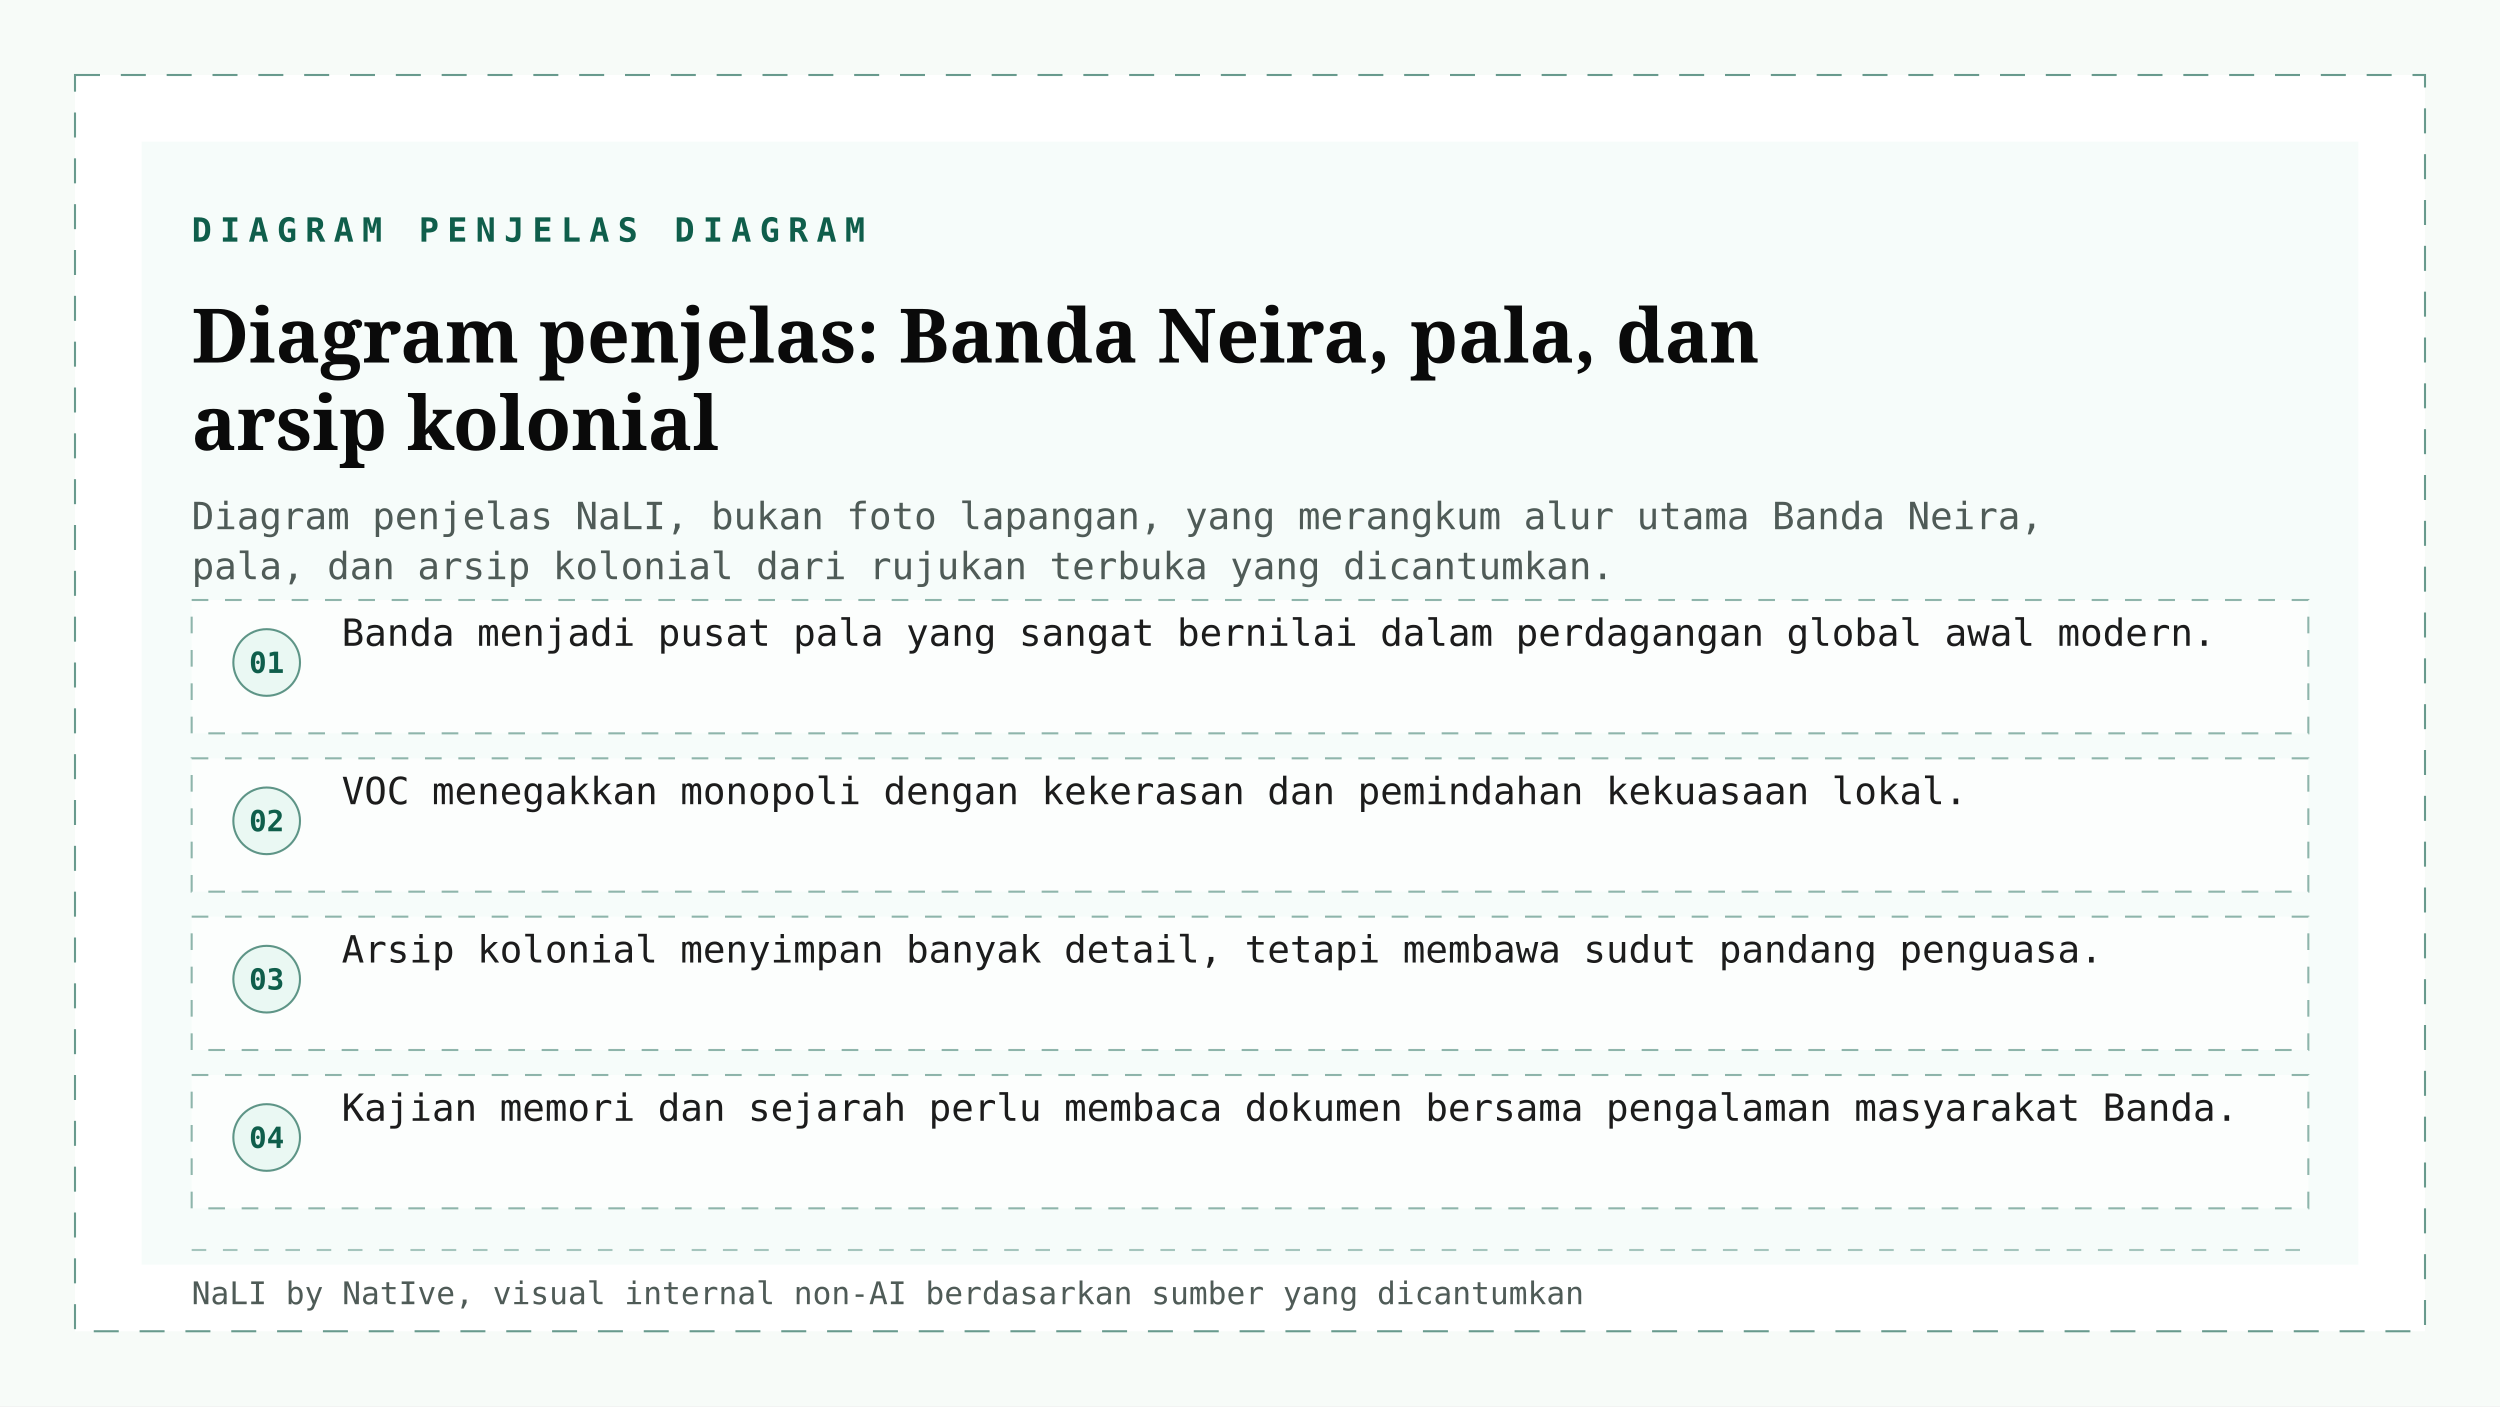
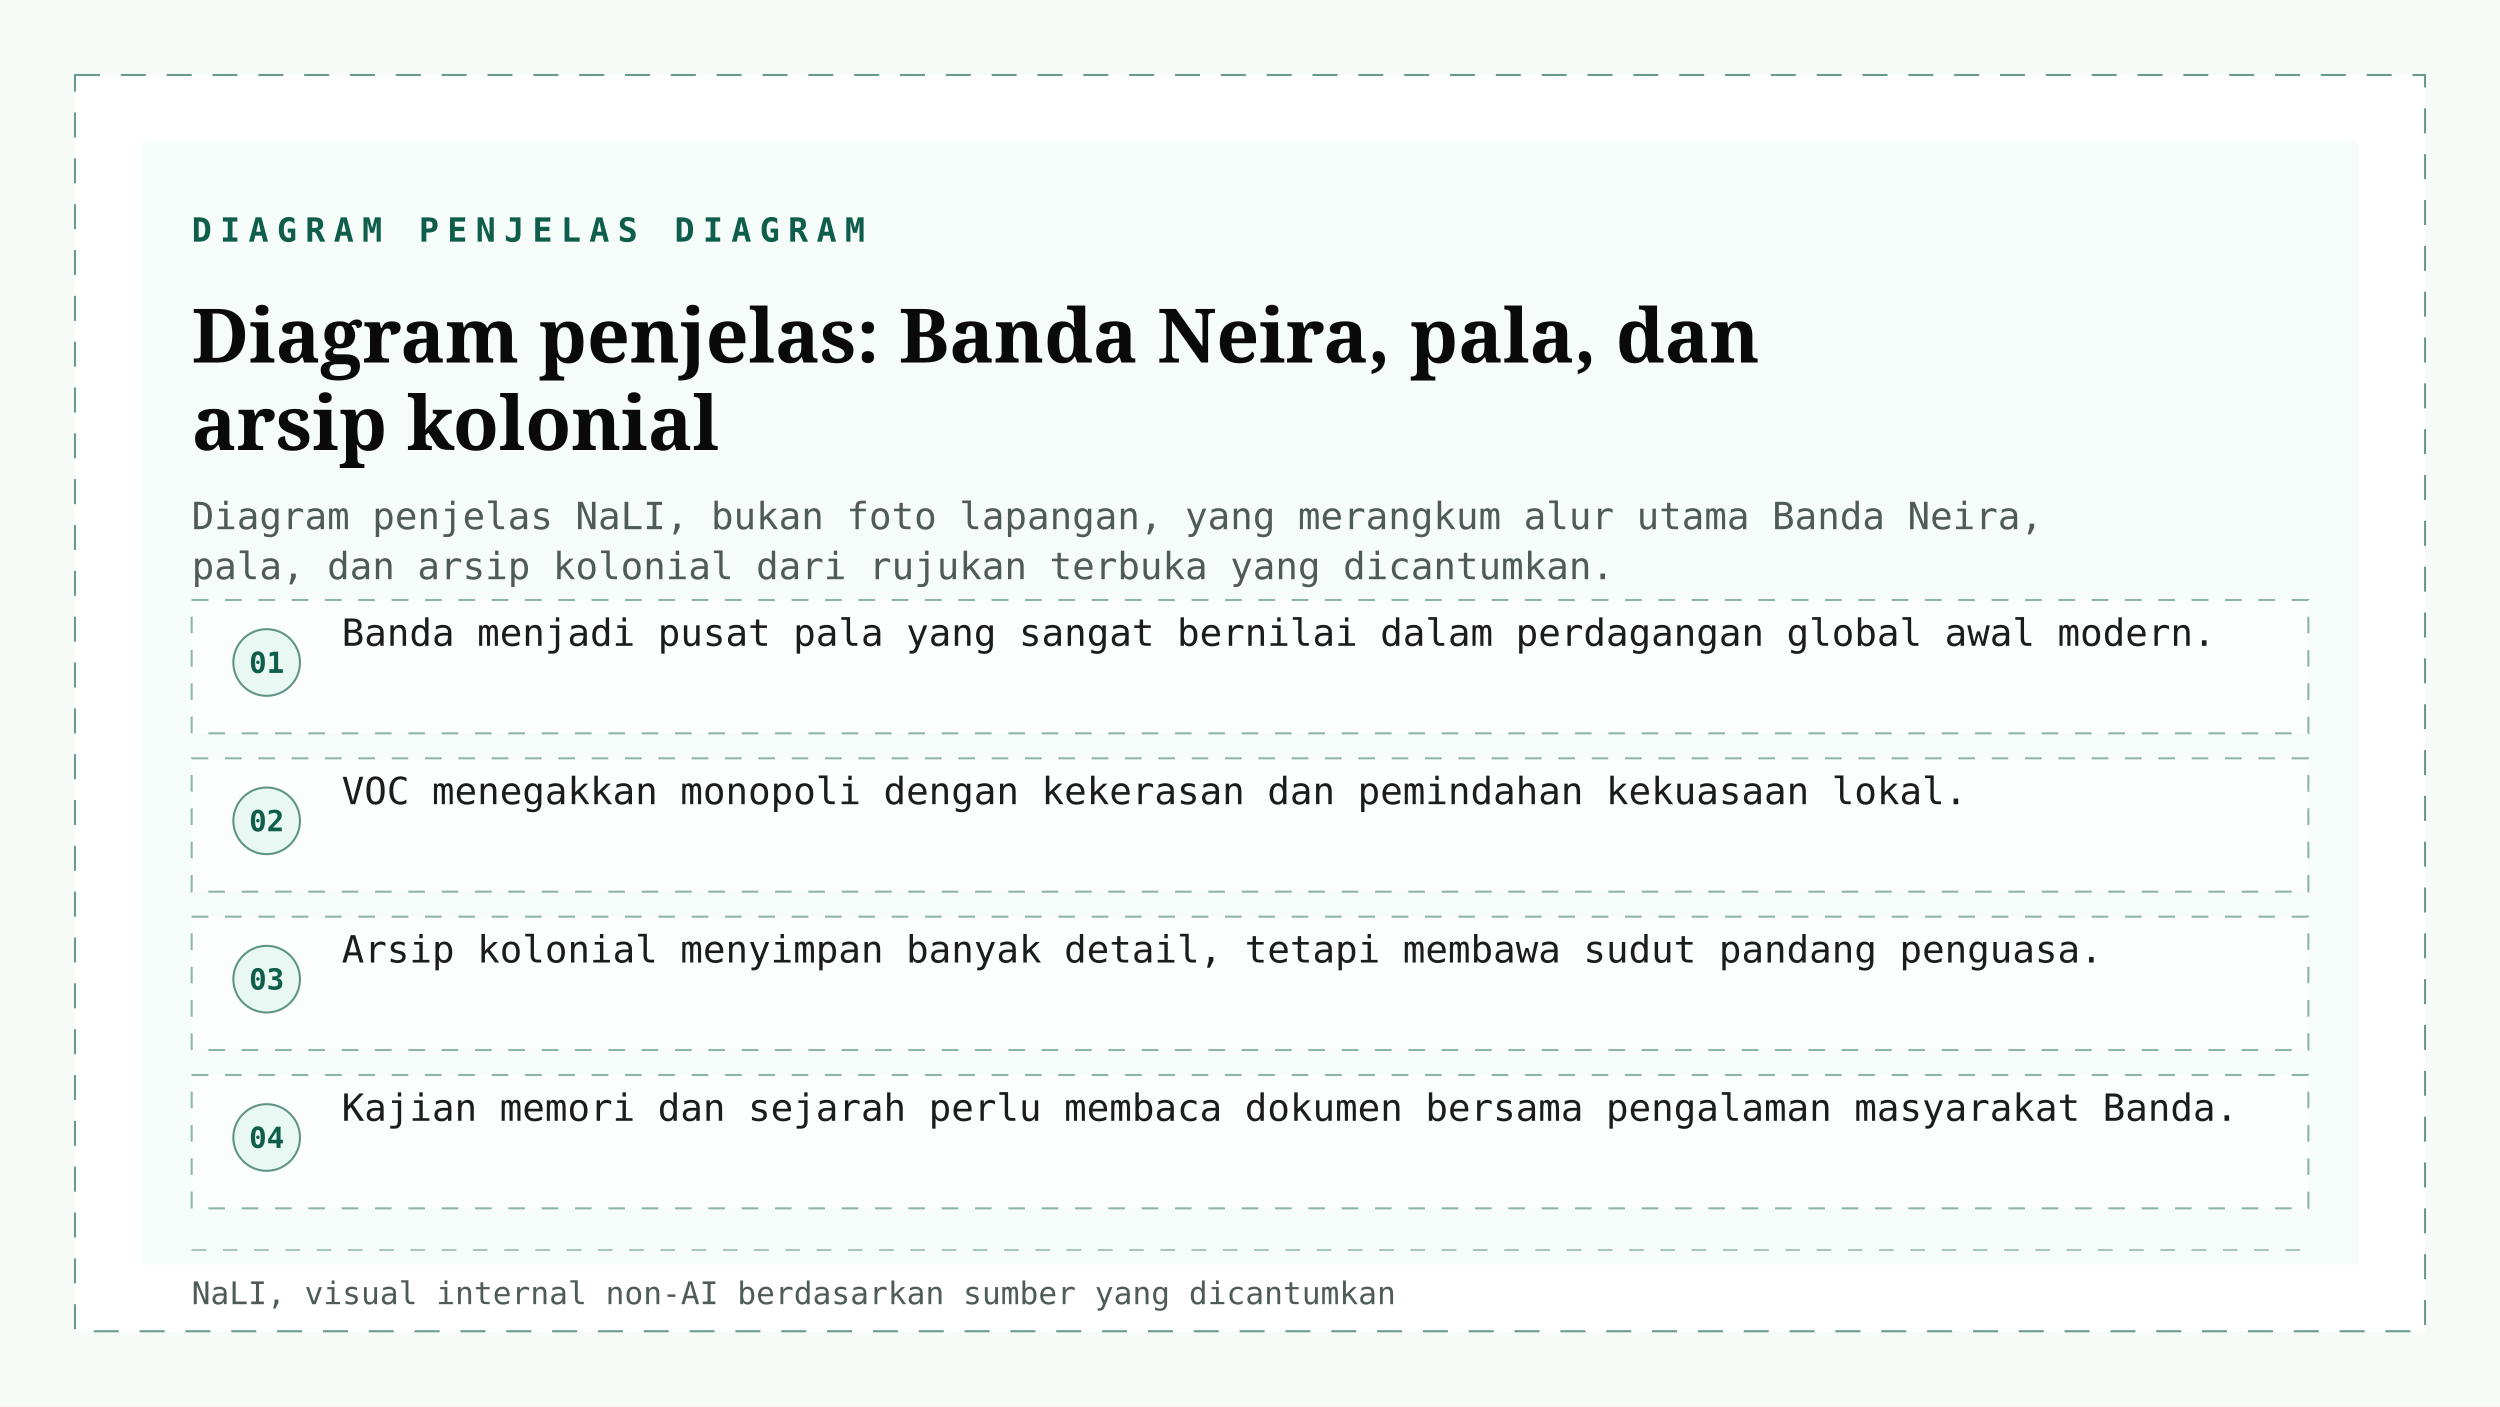
<svg xmlns="http://www.w3.org/2000/svg" viewBox="0 0 1200 675" role="img" aria-label="Diagram penjelas: Banda Neira, pala, dan arsip kolonial">
  <rect width="1200" height="675" fill="#f7fbf8" />
  <rect x="36" y="36" width="1128" height="603" fill="#ffffff" stroke="#0f5e4b" stroke-opacity="0.62" stroke-dasharray="12 10" />
  <rect x="68" y="68" width="1064" height="539" fill="#eaf8f3" fill-opacity="0.42" />
  <text x="92" y="116" font-family="ui-monospace, SFMono-Regular, Menlo, monospace" font-size="16" font-weight="700" letter-spacing="4" fill="#0f5e4b">DIAGRAM PENJELAS DIAGRAM</text>
  <text x="92" y="174" font-family="Georgia, serif" font-size="36" font-weight="700" fill="#0a0a0a">
    <tspan x="92" dy="0">Diagram penjelas: Banda Neira, pala, dan</tspan>
    <tspan x="92" dy="42">arsip kolonial</tspan>
  </text>
  <text x="92" y="254" font-family="ui-monospace, SFMono-Regular, Menlo, monospace" font-size="18" font-weight="400" fill="#4f5b57">
    <tspan x="92" dy="0">Diagram penjelas NaLI, bukan foto lapangan, yang merangkum alur utama Banda Neira,</tspan>
    <tspan x="92" dy="24">pala, dan arsip kolonial dari rujukan terbuka yang dicantumkan.</tspan>
  </text>
  <g>
    <rect x="92" y="288" width="1016" height="64" fill="#ffffff" fill-opacity="0.66" stroke="#0f5e4b" stroke-opacity="0.45" stroke-dasharray="8 8" />
    <circle cx="128" cy="318" r="16" fill="#eaf8f3" stroke="#0f5e4b" stroke-opacity="0.65" />
    <text x="128" y="323" text-anchor="middle" font-family="ui-monospace, SFMono-Regular, Menlo, monospace" font-size="14" font-weight="700" fill="#0f5e4b">01</text>
    <text x="164" y="310" font-family="ui-monospace, SFMono-Regular, Menlo, monospace" font-size="18" font-weight="400" fill="#1c1c1c">
      <tspan x="164" dy="0">Banda menjadi pusat pala yang sangat bernilai dalam perdagangan global awal modern.</tspan>
    </text>
  </g>
  <g>
    <rect x="92" y="364" width="1016" height="64" fill="#ffffff" fill-opacity="0.66" stroke="#0f5e4b" stroke-opacity="0.45" stroke-dasharray="8 8" />
    <circle cx="128" cy="394" r="16" fill="#eaf8f3" stroke="#0f5e4b" stroke-opacity="0.65" />
    <text x="128" y="399" text-anchor="middle" font-family="ui-monospace, SFMono-Regular, Menlo, monospace" font-size="14" font-weight="700" fill="#0f5e4b">02</text>
    <text x="164" y="386" font-family="ui-monospace, SFMono-Regular, Menlo, monospace" font-size="18" font-weight="400" fill="#1c1c1c">
      <tspan x="164" dy="0">VOC menegakkan monopoli dengan kekerasan dan pemindahan kekuasaan lokal.</tspan>
    </text>
  </g>
  <g>
    <rect x="92" y="440" width="1016" height="64" fill="#ffffff" fill-opacity="0.66" stroke="#0f5e4b" stroke-opacity="0.45" stroke-dasharray="8 8" />
    <circle cx="128" cy="470" r="16" fill="#eaf8f3" stroke="#0f5e4b" stroke-opacity="0.65" />
    <text x="128" y="475" text-anchor="middle" font-family="ui-monospace, SFMono-Regular, Menlo, monospace" font-size="14" font-weight="700" fill="#0f5e4b">03</text>
    <text x="164" y="462" font-family="ui-monospace, SFMono-Regular, Menlo, monospace" font-size="18" font-weight="400" fill="#1c1c1c">
      <tspan x="164" dy="0">Arsip kolonial menyimpan banyak detail, tetapi membawa sudut pandang penguasa.</tspan>
    </text>
  </g>
  <g>
    <rect x="92" y="516" width="1016" height="64" fill="#ffffff" fill-opacity="0.66" stroke="#0f5e4b" stroke-opacity="0.45" stroke-dasharray="8 8" />
    <circle cx="128" cy="546" r="16" fill="#eaf8f3" stroke="#0f5e4b" stroke-opacity="0.65" />
    <text x="128" y="551" text-anchor="middle" font-family="ui-monospace, SFMono-Regular, Menlo, monospace" font-size="14" font-weight="700" fill="#0f5e4b">04</text>
    <text x="164" y="538" font-family="ui-monospace, SFMono-Regular, Menlo, monospace" font-size="18" font-weight="400" fill="#1c1c1c">
      <tspan x="164" dy="0">Kajian memori dan sejarah perlu membaca dokumen bersama pengalaman masyarakat Banda.</tspan>
    </text>
  </g>
  <line x1="92" y1="600" x2="1108" y2="600" stroke="#0f5e4b" stroke-opacity="0.35" stroke-dasharray="7 8" />
-   <text x="92" y="626" font-family="ui-monospace, SFMono-Regular, Menlo, monospace" font-size="15" fill="#4f5b57">NaLI by NatIve, visual internal non-AI berdasarkan sumber yang dicantumkan</text>
+   <text x="92" y="626" font-family="ui-monospace, SFMono-Regular, Menlo, monospace" font-size="15" fill="#4f5b57">NaLI, visual internal non-AI berdasarkan sumber yang dicantumkan</text>
</svg>
